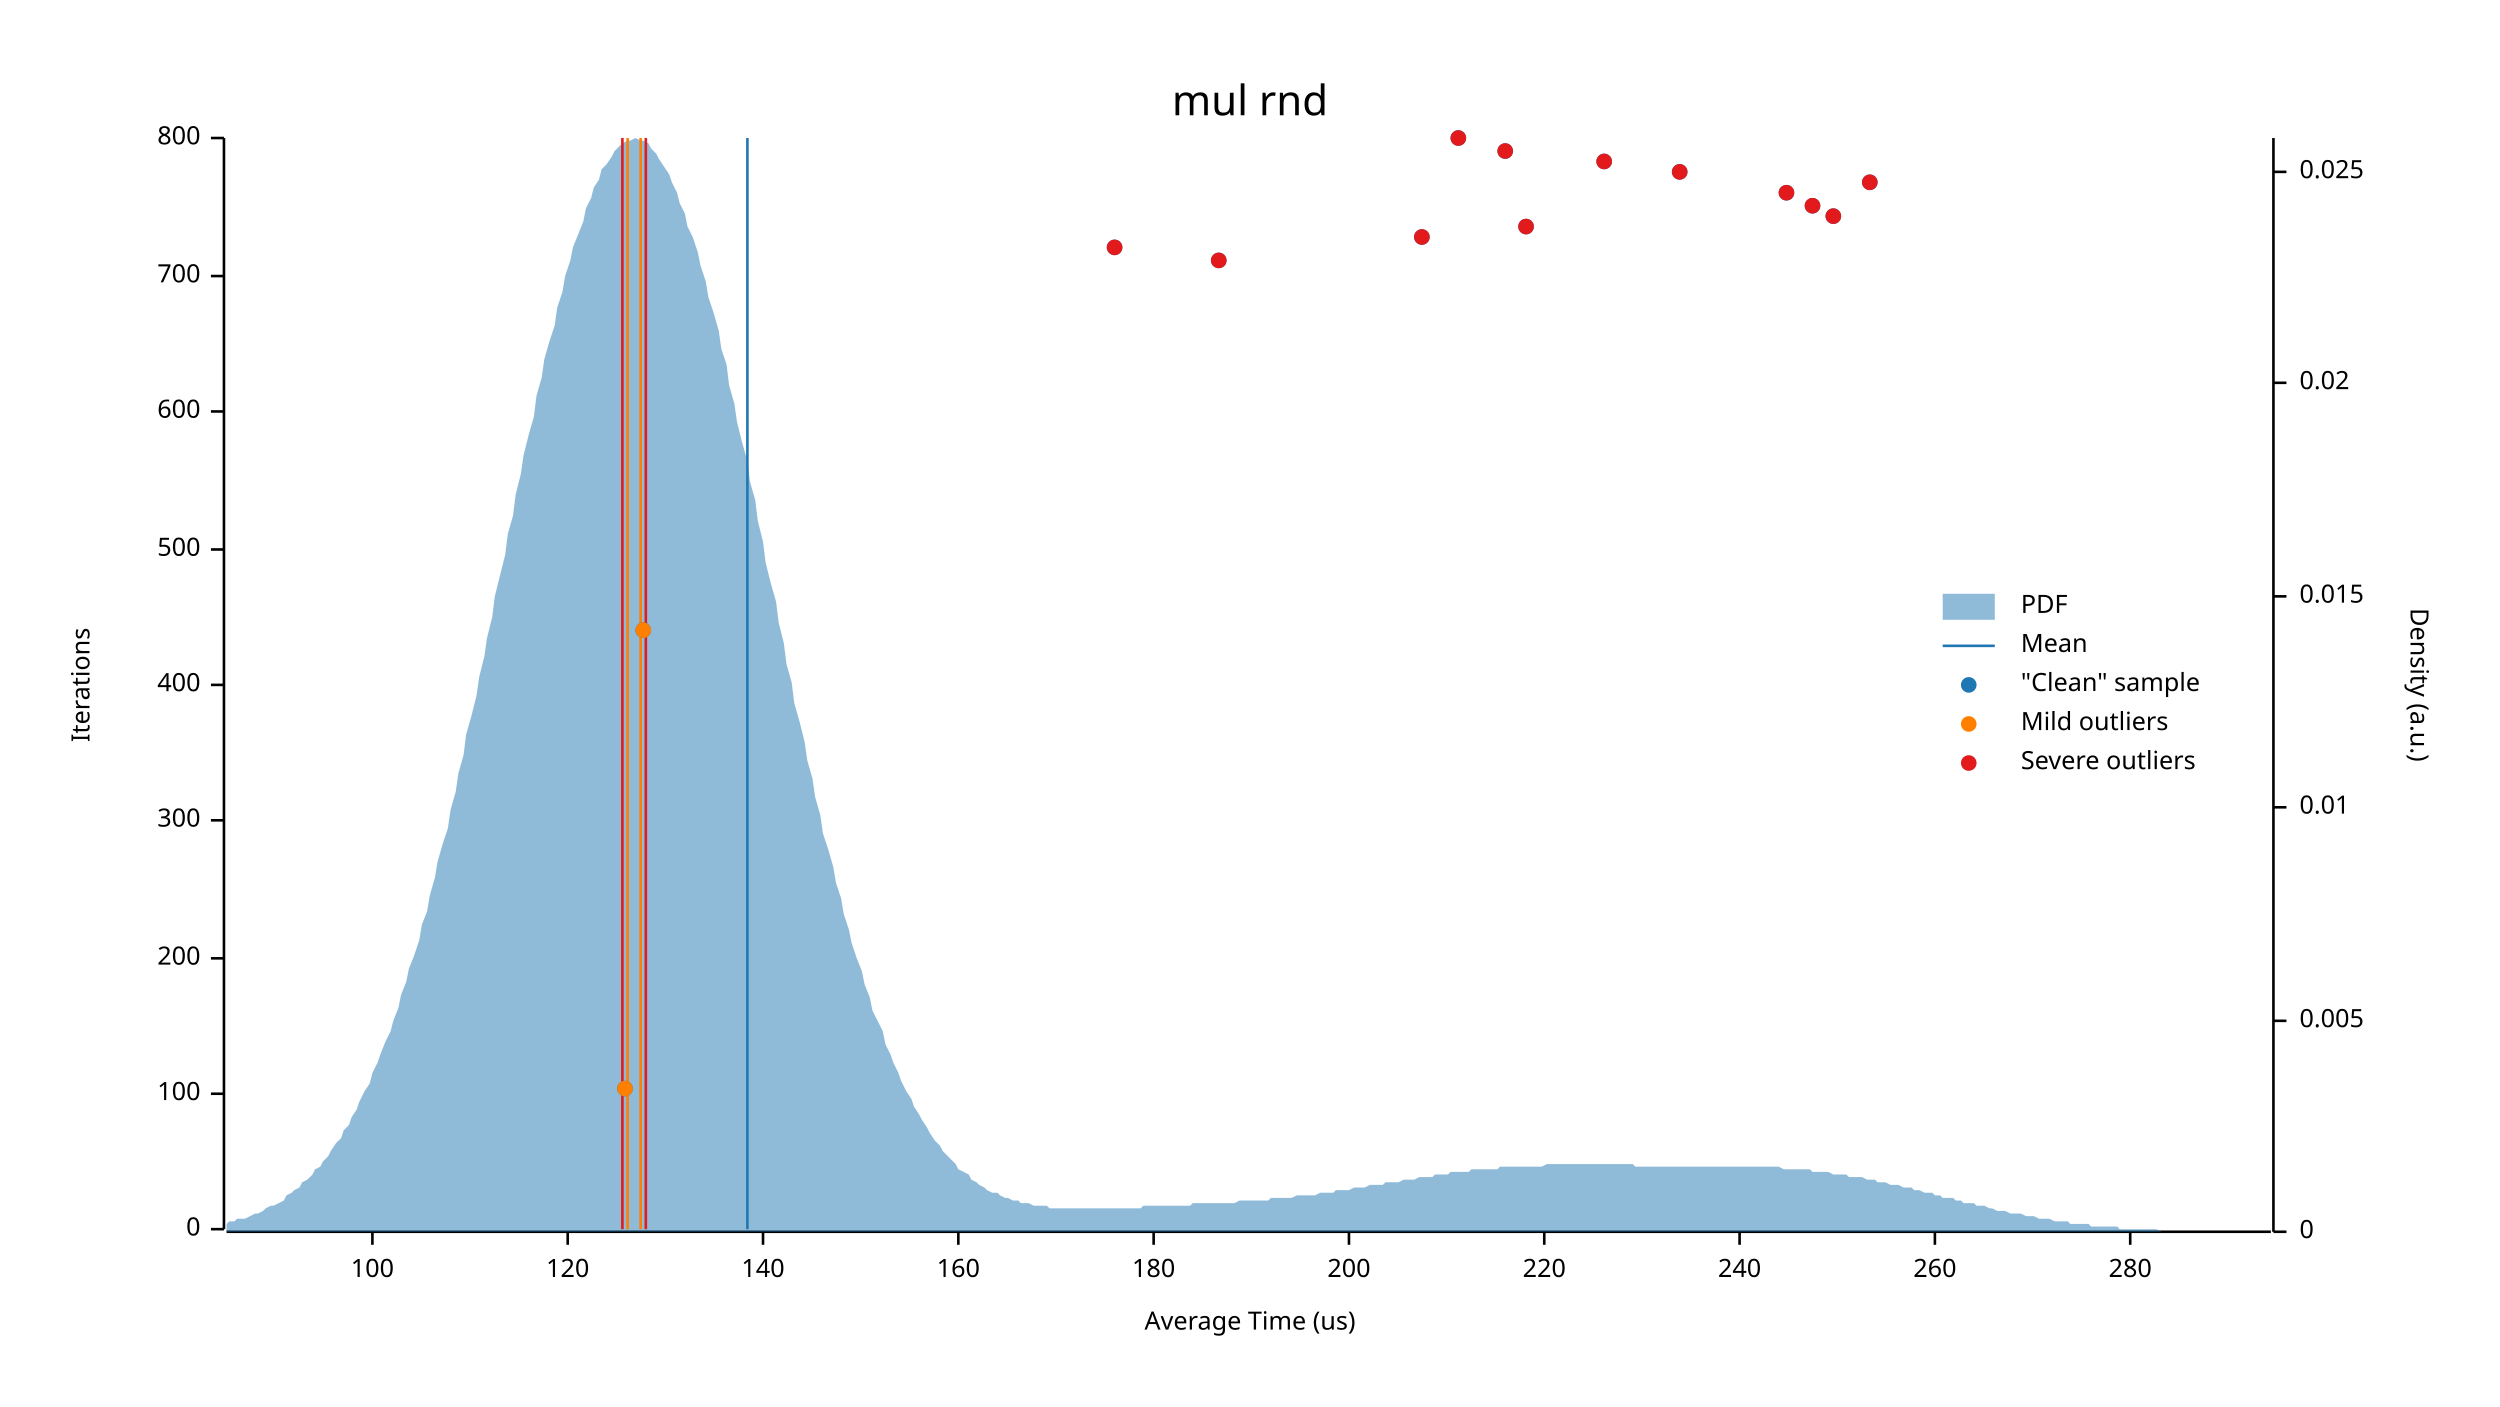
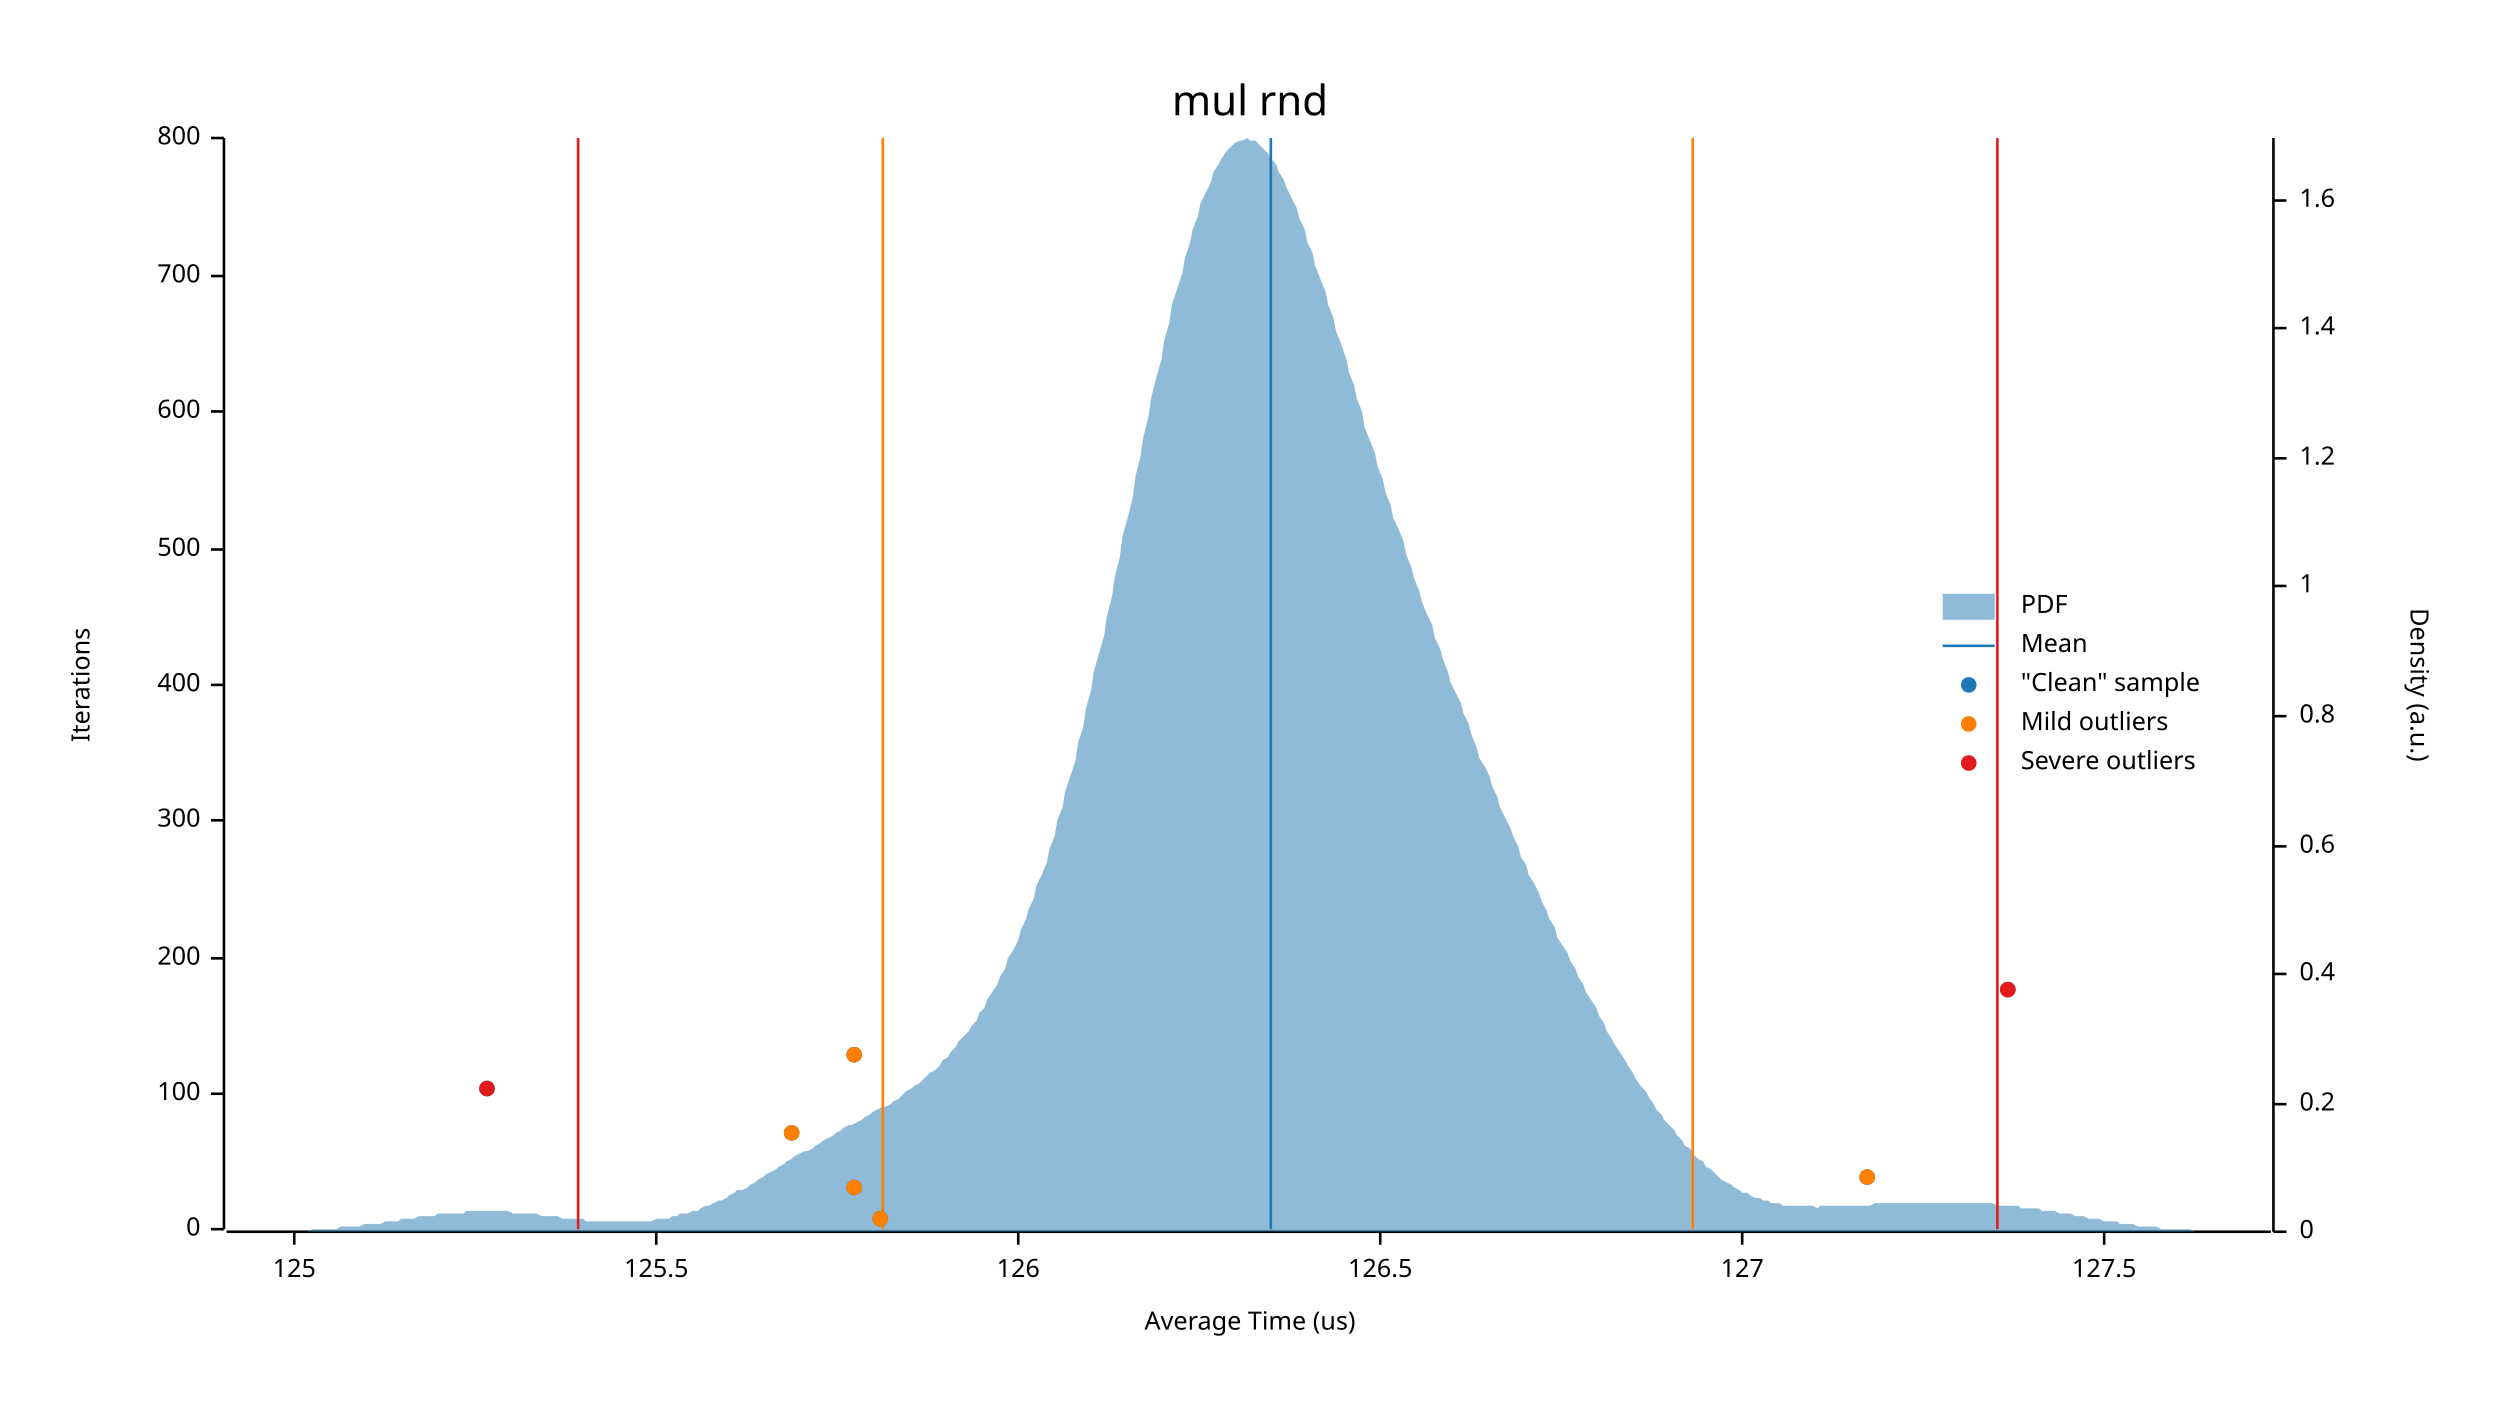
<svg xmlns="http://www.w3.org/2000/svg" width="960" height="540" viewBox="0 0 960 540">
  <text x="480" y="32" dy="0.76em" text-anchor="middle" font-family="sans-serif" font-size="16.129" opacity="1" fill="#000000">
mul rnd
</text>
  <text x="27" y="263" dy="0.76em" text-anchor="middle" font-family="sans-serif" font-size="9.677" opacity="1" fill="#000000" transform="rotate(270, 27, 263)">
Iterations
</text>
  <text x="480" y="513" dy="-0.5ex" text-anchor="middle" font-family="sans-serif" font-size="9.677" opacity="1" fill="#000000">
Average Time (us)
</text>
  <polyline fill="none" opacity="1" stroke="#000000" stroke-width="1" points="86,53 86,472 " />
  <text x="77" y="472" dy="0.5ex" text-anchor="end" font-family="sans-serif" font-size="9.677" opacity="1" fill="#000000">
0
</text>
  <polyline fill="none" opacity="1" stroke="#000000" stroke-width="1" points="81,472 86,472 " />
  <text x="77" y="420" dy="0.5ex" text-anchor="end" font-family="sans-serif" font-size="9.677" opacity="1" fill="#000000">
100
</text>
  <polyline fill="none" opacity="1" stroke="#000000" stroke-width="1" points="81,420 86,420 " />
  <text x="77" y="368" dy="0.5ex" text-anchor="end" font-family="sans-serif" font-size="9.677" opacity="1" fill="#000000">
200
</text>
  <polyline fill="none" opacity="1" stroke="#000000" stroke-width="1" points="81,368 86,368 " />
  <text x="77" y="315" dy="0.5ex" text-anchor="end" font-family="sans-serif" font-size="9.677" opacity="1" fill="#000000">
300
</text>
  <polyline fill="none" opacity="1" stroke="#000000" stroke-width="1" points="81,315 86,315 " />
  <text x="77" y="263" dy="0.5ex" text-anchor="end" font-family="sans-serif" font-size="9.677" opacity="1" fill="#000000">
400
</text>
  <polyline fill="none" opacity="1" stroke="#000000" stroke-width="1" points="81,263 86,263 " />
  <text x="77" y="211" dy="0.5ex" text-anchor="end" font-family="sans-serif" font-size="9.677" opacity="1" fill="#000000">
500
</text>
  <polyline fill="none" opacity="1" stroke="#000000" stroke-width="1" points="81,211 86,211 " />
  <text x="77" y="158" dy="0.5ex" text-anchor="end" font-family="sans-serif" font-size="9.677" opacity="1" fill="#000000">
600
</text>
  <polyline fill="none" opacity="1" stroke="#000000" stroke-width="1" points="81,158 86,158 " />
  <text x="77" y="106" dy="0.5ex" text-anchor="end" font-family="sans-serif" font-size="9.677" opacity="1" fill="#000000">
700
</text>
  <polyline fill="none" opacity="1" stroke="#000000" stroke-width="1" points="81,106 86,106 " />
  <text x="77" y="53" dy="0.5ex" text-anchor="end" font-family="sans-serif" font-size="9.677" opacity="1" fill="#000000">
800
</text>
  <polyline fill="none" opacity="1" stroke="#000000" stroke-width="1" points="81,53 86,53 " />
  <polyline fill="none" opacity="1" stroke="#000000" stroke-width="1" points="87,473 872,473 " />
-   <text x="143" y="483" dy="0.76em" text-anchor="middle" font-family="sans-serif" font-size="9.677" opacity="1" fill="#000000">
- 100
+   <text x="113" y="483" dy="0.76em" text-anchor="middle" font-family="sans-serif" font-size="9.677" opacity="1" fill="#000000">
+ 125
</text>
-   <polyline fill="none" opacity="1" stroke="#000000" stroke-width="1" points="143,473 143,478 " />
-   <text x="218" y="483" dy="0.76em" text-anchor="middle" font-family="sans-serif" font-size="9.677" opacity="1" fill="#000000">
- 120
+   <polyline fill="none" opacity="1" stroke="#000000" stroke-width="1" points="113,473 113,478 " />
+   <text x="252" y="483" dy="0.76em" text-anchor="middle" font-family="sans-serif" font-size="9.677" opacity="1" fill="#000000">
+ 125.5
</text>
-   <polyline fill="none" opacity="1" stroke="#000000" stroke-width="1" points="218,473 218,478 " />
-   <text x="293" y="483" dy="0.76em" text-anchor="middle" font-family="sans-serif" font-size="9.677" opacity="1" fill="#000000">
- 140
+   <polyline fill="none" opacity="1" stroke="#000000" stroke-width="1" points="252,473 252,478 " />
+   <text x="391" y="483" dy="0.76em" text-anchor="middle" font-family="sans-serif" font-size="9.677" opacity="1" fill="#000000">
+ 126
</text>
-   <polyline fill="none" opacity="1" stroke="#000000" stroke-width="1" points="293,473 293,478 " />
-   <text x="368" y="483" dy="0.76em" text-anchor="middle" font-family="sans-serif" font-size="9.677" opacity="1" fill="#000000">
- 160
+   <polyline fill="none" opacity="1" stroke="#000000" stroke-width="1" points="391,473 391,478 " />
+   <text x="530" y="483" dy="0.76em" text-anchor="middle" font-family="sans-serif" font-size="9.677" opacity="1" fill="#000000">
+ 126.5
</text>
-   <polyline fill="none" opacity="1" stroke="#000000" stroke-width="1" points="368,473 368,478 " />
-   <text x="443" y="483" dy="0.76em" text-anchor="middle" font-family="sans-serif" font-size="9.677" opacity="1" fill="#000000">
- 180
+   <polyline fill="none" opacity="1" stroke="#000000" stroke-width="1" points="530,473 530,478 " />
+   <text x="669" y="483" dy="0.76em" text-anchor="middle" font-family="sans-serif" font-size="9.677" opacity="1" fill="#000000">
+ 127
</text>
-   <polyline fill="none" opacity="1" stroke="#000000" stroke-width="1" points="443,473 443,478 " />
-   <text x="518" y="483" dy="0.76em" text-anchor="middle" font-family="sans-serif" font-size="9.677" opacity="1" fill="#000000">
- 200
+   <polyline fill="none" opacity="1" stroke="#000000" stroke-width="1" points="669,473 669,478 " />
+   <text x="808" y="483" dy="0.76em" text-anchor="middle" font-family="sans-serif" font-size="9.677" opacity="1" fill="#000000">
+ 127.5
</text>
-   <polyline fill="none" opacity="1" stroke="#000000" stroke-width="1" points="518,473 518,478 " />
-   <text x="593" y="483" dy="0.76em" text-anchor="middle" font-family="sans-serif" font-size="9.677" opacity="1" fill="#000000">
- 220
- </text>
-   <polyline fill="none" opacity="1" stroke="#000000" stroke-width="1" points="593,473 593,478 " />
-   <text x="668" y="483" dy="0.76em" text-anchor="middle" font-family="sans-serif" font-size="9.677" opacity="1" fill="#000000">
- 240
- </text>
-   <polyline fill="none" opacity="1" stroke="#000000" stroke-width="1" points="668,473 668,478 " />
-   <text x="743" y="483" dy="0.76em" text-anchor="middle" font-family="sans-serif" font-size="9.677" opacity="1" fill="#000000">
- 260
- </text>
-   <polyline fill="none" opacity="1" stroke="#000000" stroke-width="1" points="743,473 743,478 " />
-   <text x="818" y="483" dy="0.76em" text-anchor="middle" font-family="sans-serif" font-size="9.677" opacity="1" fill="#000000">
- 280
- </text>
-   <polyline fill="none" opacity="1" stroke="#000000" stroke-width="1" points="818,473 818,478 " />
+   <polyline fill="none" opacity="1" stroke="#000000" stroke-width="1" points="808,473 808,478 " />
  <text x="933" y="263" dy="0.76em" text-anchor="middle" font-family="sans-serif" font-size="9.677" opacity="1" fill="#000000" transform="rotate(90, 933, 263)">
Density (a.u.)
</text>
  <polyline fill="none" opacity="1" stroke="#000000" stroke-width="1" points="873,53 873,473 " />
  <text x="883" y="473" dy="0.5ex" text-anchor="start" font-family="sans-serif" font-size="9.677" opacity="1" fill="#000000">
0
</text>
  <polyline fill="none" opacity="1" stroke="#000000" stroke-width="1" points="873,473 878,473 " />
-   <text x="883" y="392" dy="0.5ex" text-anchor="start" font-family="sans-serif" font-size="9.677" opacity="1" fill="#000000">
- 0.005
+   <text x="883" y="424" dy="0.5ex" text-anchor="start" font-family="sans-serif" font-size="9.677" opacity="1" fill="#000000">
+ 0.2
</text>
-   <polyline fill="none" opacity="1" stroke="#000000" stroke-width="1" points="873,392 878,392 " />
-   <text x="883" y="310" dy="0.5ex" text-anchor="start" font-family="sans-serif" font-size="9.677" opacity="1" fill="#000000">
- 0.01
+   <polyline fill="none" opacity="1" stroke="#000000" stroke-width="1" points="873,424 878,424 " />
+   <text x="883" y="374" dy="0.5ex" text-anchor="start" font-family="sans-serif" font-size="9.677" opacity="1" fill="#000000">
+ 0.4
</text>
-   <polyline fill="none" opacity="1" stroke="#000000" stroke-width="1" points="873,310 878,310 " />
-   <text x="883" y="229" dy="0.5ex" text-anchor="start" font-family="sans-serif" font-size="9.677" opacity="1" fill="#000000">
- 0.015
+   <polyline fill="none" opacity="1" stroke="#000000" stroke-width="1" points="873,374 878,374 " />
+   <text x="883" y="325" dy="0.5ex" text-anchor="start" font-family="sans-serif" font-size="9.677" opacity="1" fill="#000000">
+ 0.6
</text>
-   <polyline fill="none" opacity="1" stroke="#000000" stroke-width="1" points="873,229 878,229 " />
-   <text x="883" y="147" dy="0.5ex" text-anchor="start" font-family="sans-serif" font-size="9.677" opacity="1" fill="#000000">
- 0.02
+   <polyline fill="none" opacity="1" stroke="#000000" stroke-width="1" points="873,325 878,325 " />
+   <text x="883" y="275" dy="0.5ex" text-anchor="start" font-family="sans-serif" font-size="9.677" opacity="1" fill="#000000">
+ 0.8
</text>
-   <polyline fill="none" opacity="1" stroke="#000000" stroke-width="1" points="873,147 878,147 " />
-   <text x="883" y="66" dy="0.5ex" text-anchor="start" font-family="sans-serif" font-size="9.677" opacity="1" fill="#000000">
- 0.025
+   <polyline fill="none" opacity="1" stroke="#000000" stroke-width="1" points="873,275 878,275 " />
+   <text x="883" y="225" dy="0.5ex" text-anchor="start" font-family="sans-serif" font-size="9.677" opacity="1" fill="#000000">
+ 1
</text>
-   <polyline fill="none" opacity="1" stroke="#000000" stroke-width="1" points="873,66 878,66 " />
-   <polygon opacity="0.5" fill="#1F78B4" points="87,470 88,469 90,469 91,468 93,468 94,468 96,467 98,466 99,466 101,465 102,464 104,463 105,463 107,462 109,461 110,459 112,458 113,457 115,456 116,454 118,453 120,451 121,449 123,448 124,446 126,444 127,442 129,439 131,437 132,434 134,432 135,429 137,426 138,423 140,419 142,416 143,412 145,408 146,405 148,400 150,396 151,392 153,387 154,382 156,377 157,372 159,367 161,361 162,355 164,350 165,344 167,337 168,331 170,324 172,318 173,311 175,304 176,297 178,290 179,282 181,275 183,267 184,260 186,252 187,245 189,237 190,229 192,221 194,213 195,205 197,198 198,190 200,182 201,175 203,167 205,160 206,152 208,145 209,138 211,131 213,125 214,118 216,112 217,106 219,100 220,95 222,90 224,85 225,80 227,76 228,72 230,69 231,65 233,63 235,60 236,58 238,56 239,55 241,54 242,54 244,53 246,54 247,54 249,55 250,57 252,59 253,61 255,64 257,67 258,70 260,74 261,78 263,82 264,87 266,91 268,97 269,102 271,108 272,114 274,120 276,127 277,134 279,140 280,148 282,155 283,162 285,170 287,177 288,185 290,192 291,200 293,208 294,216 296,224 298,231 299,239 301,247 302,255 304,262 305,270 307,277 309,285 310,292 312,299 313,306 315,313 316,320 318,326 320,333 321,339 323,345 324,351 326,357 327,362 329,368 331,373 332,378 334,383 335,388 337,392 339,396 340,401 342,405 343,408 345,412 346,415 348,419 350,422 351,425 353,428 354,430 356,433 357,435 359,438 361,440 362,442 364,444 365,445 367,447 368,449 370,450 372,451 373,453 375,454 376,455 378,456 379,457 381,458 383,458 384,459 386,460 387,460 389,461 391,461 392,462 394,462 395,462 397,463 398,463 400,463 402,463 403,464 405,464 406,464 408,464 409,464 411,464 413,464 414,464 416,464 417,464 419,464 420,464 422,464 424,464 425,464 427,464 428,464 430,464 431,464 433,464 435,464 436,464 438,464 439,463 441,463 442,463 444,463 446,463 447,463 449,463 450,463 452,463 454,463 455,463 457,463 458,462 460,462 461,462 463,462 465,462 466,462 468,462 469,462 471,462 472,462 474,462 476,461 477,461 479,461 480,461 482,461 483,461 485,461 487,461 488,460 490,460 491,460 493,460 494,460 496,460 498,459 499,459 501,459 502,459 504,459 505,459 507,458 509,458 510,458 512,458 513,457 515,457 517,457 518,457 520,456 521,456 523,456 524,456 526,455 528,455 529,455 531,455 532,454 534,454 535,454 537,454 539,453 540,453 542,453 543,453 545,452 546,452 548,452 550,452 551,451 553,451 554,451 556,451 557,450 559,450 561,450 562,450 564,450 565,449 567,449 568,449 570,449 572,449 573,449 575,449 576,448 578,448 580,448 581,448 583,448 584,448 586,448 587,448 589,448 591,448 592,448 594,447 595,447 597,447 598,447 600,447 602,447 603,447 605,447 606,447 608,447 609,447 611,447 613,447 614,447 616,447 617,447 619,447 620,447 622,447 624,447 625,447 627,447 628,448 630,448 632,448 633,448 635,448 636,448 638,448 639,448 641,448 643,448 644,448 646,448 647,448 649,448 650,448 652,448 654,448 655,448 657,448 658,448 660,448 661,448 663,448 665,448 666,448 668,448 669,448 671,448 672,448 674,448 676,448 677,448 679,448 680,448 682,448 683,448 685,449 687,449 688,449 690,449 691,449 693,449 695,449 696,450 698,450 699,450 701,450 702,450 704,451 706,451 707,451 709,451 710,452 712,452 713,452 715,452 717,453 718,453 720,453 721,454 723,454 724,454 726,455 728,455 729,455 731,456 732,456 734,456 735,457 737,457 739,458 740,458 742,458 743,459 745,459 746,460 748,460 750,460 751,461 753,461 754,462 756,462 758,462 759,463 761,463 762,463 764,464 765,464 767,465 769,465 770,465 772,466 773,466 775,466 776,466 778,467 780,467 781,467 783,468 784,468 786,468 787,468 789,469 791,469 792,469 794,469 795,470 797,470 798,470 800,470 802,470 803,471 805,471 806,471 808,471 809,471 811,471 813,471 814,472 816,472 817,472 819,472 821,472 822,472 824,472 825,472 827,472 828,472 830,473 832,473 833,473 835,473 836,473 838,473 839,473 841,473 843,473 844,473 846,473 847,473 849,473 850,473 852,473 854,473 855,473 857,473 858,473 860,473 861,473 863,473 865,473 866,473 868,473 869,473 871,473 873,473 873,473 87,473 " />
-   <polyline fill="none" opacity="1" stroke="#1F78B4" stroke-width="1" points="287,472 287,53 " />
-   <polyline fill="none" opacity="1" stroke="#FF7F00" stroke-width="1" points="241,472 241,53 " />
-   <polyline fill="none" opacity="1" stroke="#FF7F00" stroke-width="1" points="246,472 246,53 " />
-   <polyline fill="none" opacity="1" stroke="#E31A1C" stroke-width="1" points="239,472 239,53 " />
-   <polyline fill="none" opacity="1" stroke="#E31A1C" stroke-width="1" points="248,472 248,53 " />
-   <circle cx="240" cy="418" r="3" opacity="1" fill="#1F78B4" stroke="none" stroke-width="1" />
-   <circle cx="247" cy="242" r="3" opacity="1" fill="#1F78B4" stroke="none" stroke-width="1" />
-   <circle cx="468" cy="100" r="3" opacity="1" fill="#1F78B4" stroke="none" stroke-width="1" />
-   <circle cx="428" cy="95" r="3" opacity="1" fill="#1F78B4" stroke="none" stroke-width="1" />
-   <circle cx="546" cy="91" r="3" opacity="1" fill="#1F78B4" stroke="none" stroke-width="1" />
-   <circle cx="586" cy="87" r="3" opacity="1" fill="#1F78B4" stroke="none" stroke-width="1" />
-   <circle cx="704" cy="83" r="3" opacity="1" fill="#1F78B4" stroke="none" stroke-width="1" />
-   <circle cx="696" cy="79" r="3" opacity="1" fill="#1F78B4" stroke="none" stroke-width="1" />
-   <circle cx="686" cy="74" r="3" opacity="1" fill="#1F78B4" stroke="none" stroke-width="1" />
-   <circle cx="718" cy="70" r="3" opacity="1" fill="#1F78B4" stroke="none" stroke-width="1" />
-   <circle cx="645" cy="66" r="3" opacity="1" fill="#1F78B4" stroke="none" stroke-width="1" />
-   <circle cx="616" cy="62" r="3" opacity="1" fill="#1F78B4" stroke="none" stroke-width="1" />
-   <circle cx="578" cy="58" r="3" opacity="1" fill="#1F78B4" stroke="none" stroke-width="1" />
-   <circle cx="560" cy="53" r="3" opacity="1" fill="#1F78B4" stroke="none" stroke-width="1" />
-   <circle cx="240" cy="418" r="3" opacity="1" fill="#FF7F00" stroke="none" stroke-width="1" />
-   <circle cx="247" cy="242" r="3" opacity="1" fill="#FF7F00" stroke="none" stroke-width="1" />
-   <circle cx="468" cy="100" r="3" opacity="1" fill="#E31A1C" stroke="none" stroke-width="1" />
-   <circle cx="428" cy="95" r="3" opacity="1" fill="#E31A1C" stroke="none" stroke-width="1" />
-   <circle cx="546" cy="91" r="3" opacity="1" fill="#E31A1C" stroke="none" stroke-width="1" />
-   <circle cx="586" cy="87" r="3" opacity="1" fill="#E31A1C" stroke="none" stroke-width="1" />
-   <circle cx="704" cy="83" r="3" opacity="1" fill="#E31A1C" stroke="none" stroke-width="1" />
-   <circle cx="696" cy="79" r="3" opacity="1" fill="#E31A1C" stroke="none" stroke-width="1" />
-   <circle cx="686" cy="74" r="3" opacity="1" fill="#E31A1C" stroke="none" stroke-width="1" />
-   <circle cx="718" cy="70" r="3" opacity="1" fill="#E31A1C" stroke="none" stroke-width="1" />
-   <circle cx="645" cy="66" r="3" opacity="1" fill="#E31A1C" stroke="none" stroke-width="1" />
-   <circle cx="616" cy="62" r="3" opacity="1" fill="#E31A1C" stroke="none" stroke-width="1" />
-   <circle cx="578" cy="58" r="3" opacity="1" fill="#E31A1C" stroke="none" stroke-width="1" />
-   <circle cx="560" cy="53" r="3" opacity="1" fill="#E31A1C" stroke="none" stroke-width="1" />
+   <polyline fill="none" opacity="1" stroke="#000000" stroke-width="1" points="873,225 878,225 " />
+   <text x="883" y="176" dy="0.5ex" text-anchor="start" font-family="sans-serif" font-size="9.677" opacity="1" fill="#000000">
+ 1.2
+ </text>
+   <polyline fill="none" opacity="1" stroke="#000000" stroke-width="1" points="873,176 878,176 " />
+   <text x="883" y="126" dy="0.5ex" text-anchor="start" font-family="sans-serif" font-size="9.677" opacity="1" fill="#000000">
+ 1.4
+ </text>
+   <polyline fill="none" opacity="1" stroke="#000000" stroke-width="1" points="873,126 878,126 " />
+   <text x="883" y="77" dy="0.5ex" text-anchor="start" font-family="sans-serif" font-size="9.677" opacity="1" fill="#000000">
+ 1.6
+ </text>
+   <polyline fill="none" opacity="1" stroke="#000000" stroke-width="1" points="873,77 878,77 " />
+   <polygon opacity="0.5" fill="#1F78B4" points="87,473 88,473 90,473 91,473 93,473 94,473 96,473 98,473 99,473 101,473 102,473 104,473 105,473 107,473 109,473 110,473 112,473 113,473 115,473 116,473 118,473 120,472 121,472 123,472 124,472 126,472 127,472 129,472 131,471 132,471 134,471 135,471 137,471 138,471 140,470 142,470 143,470 145,470 146,470 148,469 150,469 151,469 153,469 154,468 156,468 157,468 159,468 161,467 162,467 164,467 165,467 167,467 168,466 170,466 172,466 173,466 175,466 176,466 178,466 179,465 181,465 183,465 184,465 186,465 187,465 189,465 190,465 192,465 194,465 195,465 197,466 198,466 200,466 201,466 203,466 205,466 206,466 208,467 209,467 211,467 213,467 214,467 216,468 217,468 219,468 220,468 222,468 224,468 225,469 227,469 228,469 230,469 231,469 233,469 235,469 236,469 238,469 239,469 241,469 242,469 244,469 246,469 247,469 249,469 250,469 252,468 253,468 255,468 257,468 258,467 260,467 261,466 263,466 264,466 266,465 268,465 269,464 271,463 272,463 274,462 276,461 277,461 279,460 280,459 282,458 283,457 285,457 287,456 288,455 290,454 291,453 293,452 294,451 296,450 298,449 299,448 301,447 302,446 304,445 305,444 307,443 309,442 310,442 312,441 313,440 315,439 316,438 318,437 320,436 321,435 323,434 324,433 326,432 327,432 329,431 331,430 332,429 334,428 335,427 337,426 339,425 340,425 342,424 343,423 345,422 346,421 348,419 350,418 351,417 353,416 354,415 356,413 357,412 359,411 361,409 362,407 364,406 365,404 367,402 368,400 370,398 372,396 373,394 375,392 376,389 378,387 379,384 381,381 383,378 384,375 386,372 387,368 389,365 391,361 392,357 394,353 395,349 397,345 398,340 400,336 402,331 403,326 405,321 406,315 408,310 409,304 411,298 413,292 414,285 416,279 417,272 419,265 420,258 422,251 424,244 425,237 427,229 428,222 430,214 431,206 433,199 435,191 436,183 438,175 439,168 441,160 442,153 444,145 446,138 447,131 449,124 450,117 452,111 454,105 455,99 457,93 458,88 460,83 461,78 463,74 465,70 466,66 468,63 469,61 471,58 472,57 474,55 476,54 477,54 479,53 480,54 482,54 483,55 485,57 487,59 488,61 490,63 491,66 493,69 494,72 496,76 498,80 499,84 501,88 502,93 504,97 505,102 507,107 509,112 510,117 512,122 513,127 515,132 517,138 518,143 520,148 521,153 523,158 524,164 526,169 528,174 529,179 531,184 532,189 534,194 535,199 537,203 539,208 540,213 542,218 543,222 545,227 546,231 548,236 550,240 551,245 553,249 554,253 556,258 557,262 559,266 561,270 562,274 564,278 565,282 567,287 568,291 570,294 572,298 573,302 575,306 576,310 578,314 580,318 581,321 583,325 584,329 586,332 587,336 589,339 591,343 592,346 594,350 595,353 597,356 598,360 600,363 602,366 603,369 605,372 606,375 608,378 609,381 611,384 613,387 614,390 616,393 617,396 619,399 620,401 622,404 624,407 625,409 627,412 628,414 630,417 632,419 633,421 635,424 636,426 638,428 639,430 641,432 643,434 644,436 646,438 647,440 649,441 650,443 652,445 654,446 655,448 657,449 658,450 660,452 661,453 663,454 665,455 666,456 668,457 669,458 671,458 672,459 674,460 676,460 677,461 679,461 680,462 682,462 683,462 685,463 687,463 688,463 690,463 691,463 693,463 695,463 696,463 698,464 699,463 701,463 702,463 704,463 706,463 707,463 709,463 710,463 712,463 713,463 715,463 717,463 718,463 720,462 721,462 723,462 724,462 726,462 728,462 729,462 731,462 732,462 734,462 735,462 737,462 739,462 740,462 742,462 743,462 745,462 746,462 748,462 750,462 751,462 753,462 754,462 756,462 758,462 759,462 761,462 762,462 764,462 765,462 767,463 769,463 770,463 772,463 773,463 775,463 776,464 778,464 780,464 781,464 783,464 784,465 786,465 787,465 789,465 791,466 792,466 794,466 795,466 797,467 798,467 800,467 802,468 803,468 805,468 806,468 808,469 809,469 811,469 813,469 814,470 816,470 817,470 819,470 821,471 822,471 824,471 825,471 827,471 828,471 830,472 832,472 833,472 835,472 836,472 838,472 839,472 841,472 843,473 844,473 846,473 847,473 849,473 850,473 852,473 854,473 855,473 857,473 858,473 860,473 861,473 863,473 865,473 866,473 868,473 869,473 871,473 873,473 873,473 87,473 " />
+   <polyline fill="none" opacity="1" stroke="#1F78B4" stroke-width="1" points="488,472 488,53 " />
+   <polyline fill="none" opacity="1" stroke="#FF7F00" stroke-width="1" points="339,472 339,53 " />
+   <polyline fill="none" opacity="1" stroke="#FF7F00" stroke-width="1" points="650,472 650,53 " />
+   <polyline fill="none" opacity="1" stroke="#E31A1C" stroke-width="1" points="222,472 222,53 " />
+   <polyline fill="none" opacity="1" stroke="#E31A1C" stroke-width="1" points="767,472 767,53 " />
+   <circle cx="338" cy="468" r="3" opacity="1" fill="#1F78B4" stroke="none" stroke-width="1" />
+   <circle cx="328" cy="456" r="3" opacity="1" fill="#1F78B4" stroke="none" stroke-width="1" />
+   <circle cx="717" cy="452" r="3" opacity="1" fill="#1F78B4" stroke="none" stroke-width="1" />
+   <circle cx="304" cy="435" r="3" opacity="1" fill="#1F78B4" stroke="none" stroke-width="1" />
+   <circle cx="187" cy="418" r="3" opacity="1" fill="#1F78B4" stroke="none" stroke-width="1" />
+   <circle cx="328" cy="405" r="3" opacity="1" fill="#1F78B4" stroke="none" stroke-width="1" />
+   <circle cx="771" cy="380" r="3" opacity="1" fill="#1F78B4" stroke="none" stroke-width="1" />
+   <circle cx="338" cy="468" r="3" opacity="1" fill="#FF7F00" stroke="none" stroke-width="1" />
+   <circle cx="328" cy="456" r="3" opacity="1" fill="#FF7F00" stroke="none" stroke-width="1" />
+   <circle cx="717" cy="452" r="3" opacity="1" fill="#FF7F00" stroke="none" stroke-width="1" />
+   <circle cx="304" cy="435" r="3" opacity="1" fill="#FF7F00" stroke="none" stroke-width="1" />
+   <circle cx="328" cy="405" r="3" opacity="1" fill="#FF7F00" stroke="none" stroke-width="1" />
+   <circle cx="187" cy="418" r="3" opacity="1" fill="#E31A1C" stroke="none" stroke-width="1" />
+   <circle cx="771" cy="380" r="3" opacity="1" fill="#E31A1C" stroke="none" stroke-width="1" />
  <text x="776" y="228" dy="0.76em" text-anchor="start" font-family="sans-serif" font-size="9.677" opacity="1" fill="#000000">
PDF
</text>
  <text x="776" y="243" dy="0.76em" text-anchor="start" font-family="sans-serif" font-size="9.677" opacity="1" fill="#000000">
Mean
</text>
  <text x="776" y="258" dy="0.76em" text-anchor="start" font-family="sans-serif" font-size="9.677" opacity="1" fill="#000000">
"Clean" sample
</text>
  <text x="776" y="273" dy="0.76em" text-anchor="start" font-family="sans-serif" font-size="9.677" opacity="1" fill="#000000">
Mild outliers
</text>
  <text x="776" y="288" dy="0.76em" text-anchor="start" font-family="sans-serif" font-size="9.677" opacity="1" fill="#000000">
Severe outliers
</text>
  <rect x="746" y="228" width="20" height="10" opacity="0.5" fill="#1F78B4" stroke="none" />
  <polyline fill="none" opacity="1" stroke="#1F78B4" stroke-width="1" points="746,248 766,248 " />
  <circle cx="756" cy="263" r="3" opacity="1" fill="#1F78B4" stroke="none" stroke-width="1" />
  <circle cx="756" cy="278" r="3" opacity="1" fill="#FF7F00" stroke="none" stroke-width="1" />
  <circle cx="756" cy="293" r="3" opacity="1" fill="#E31A1C" stroke="none" stroke-width="1" />
</svg>
